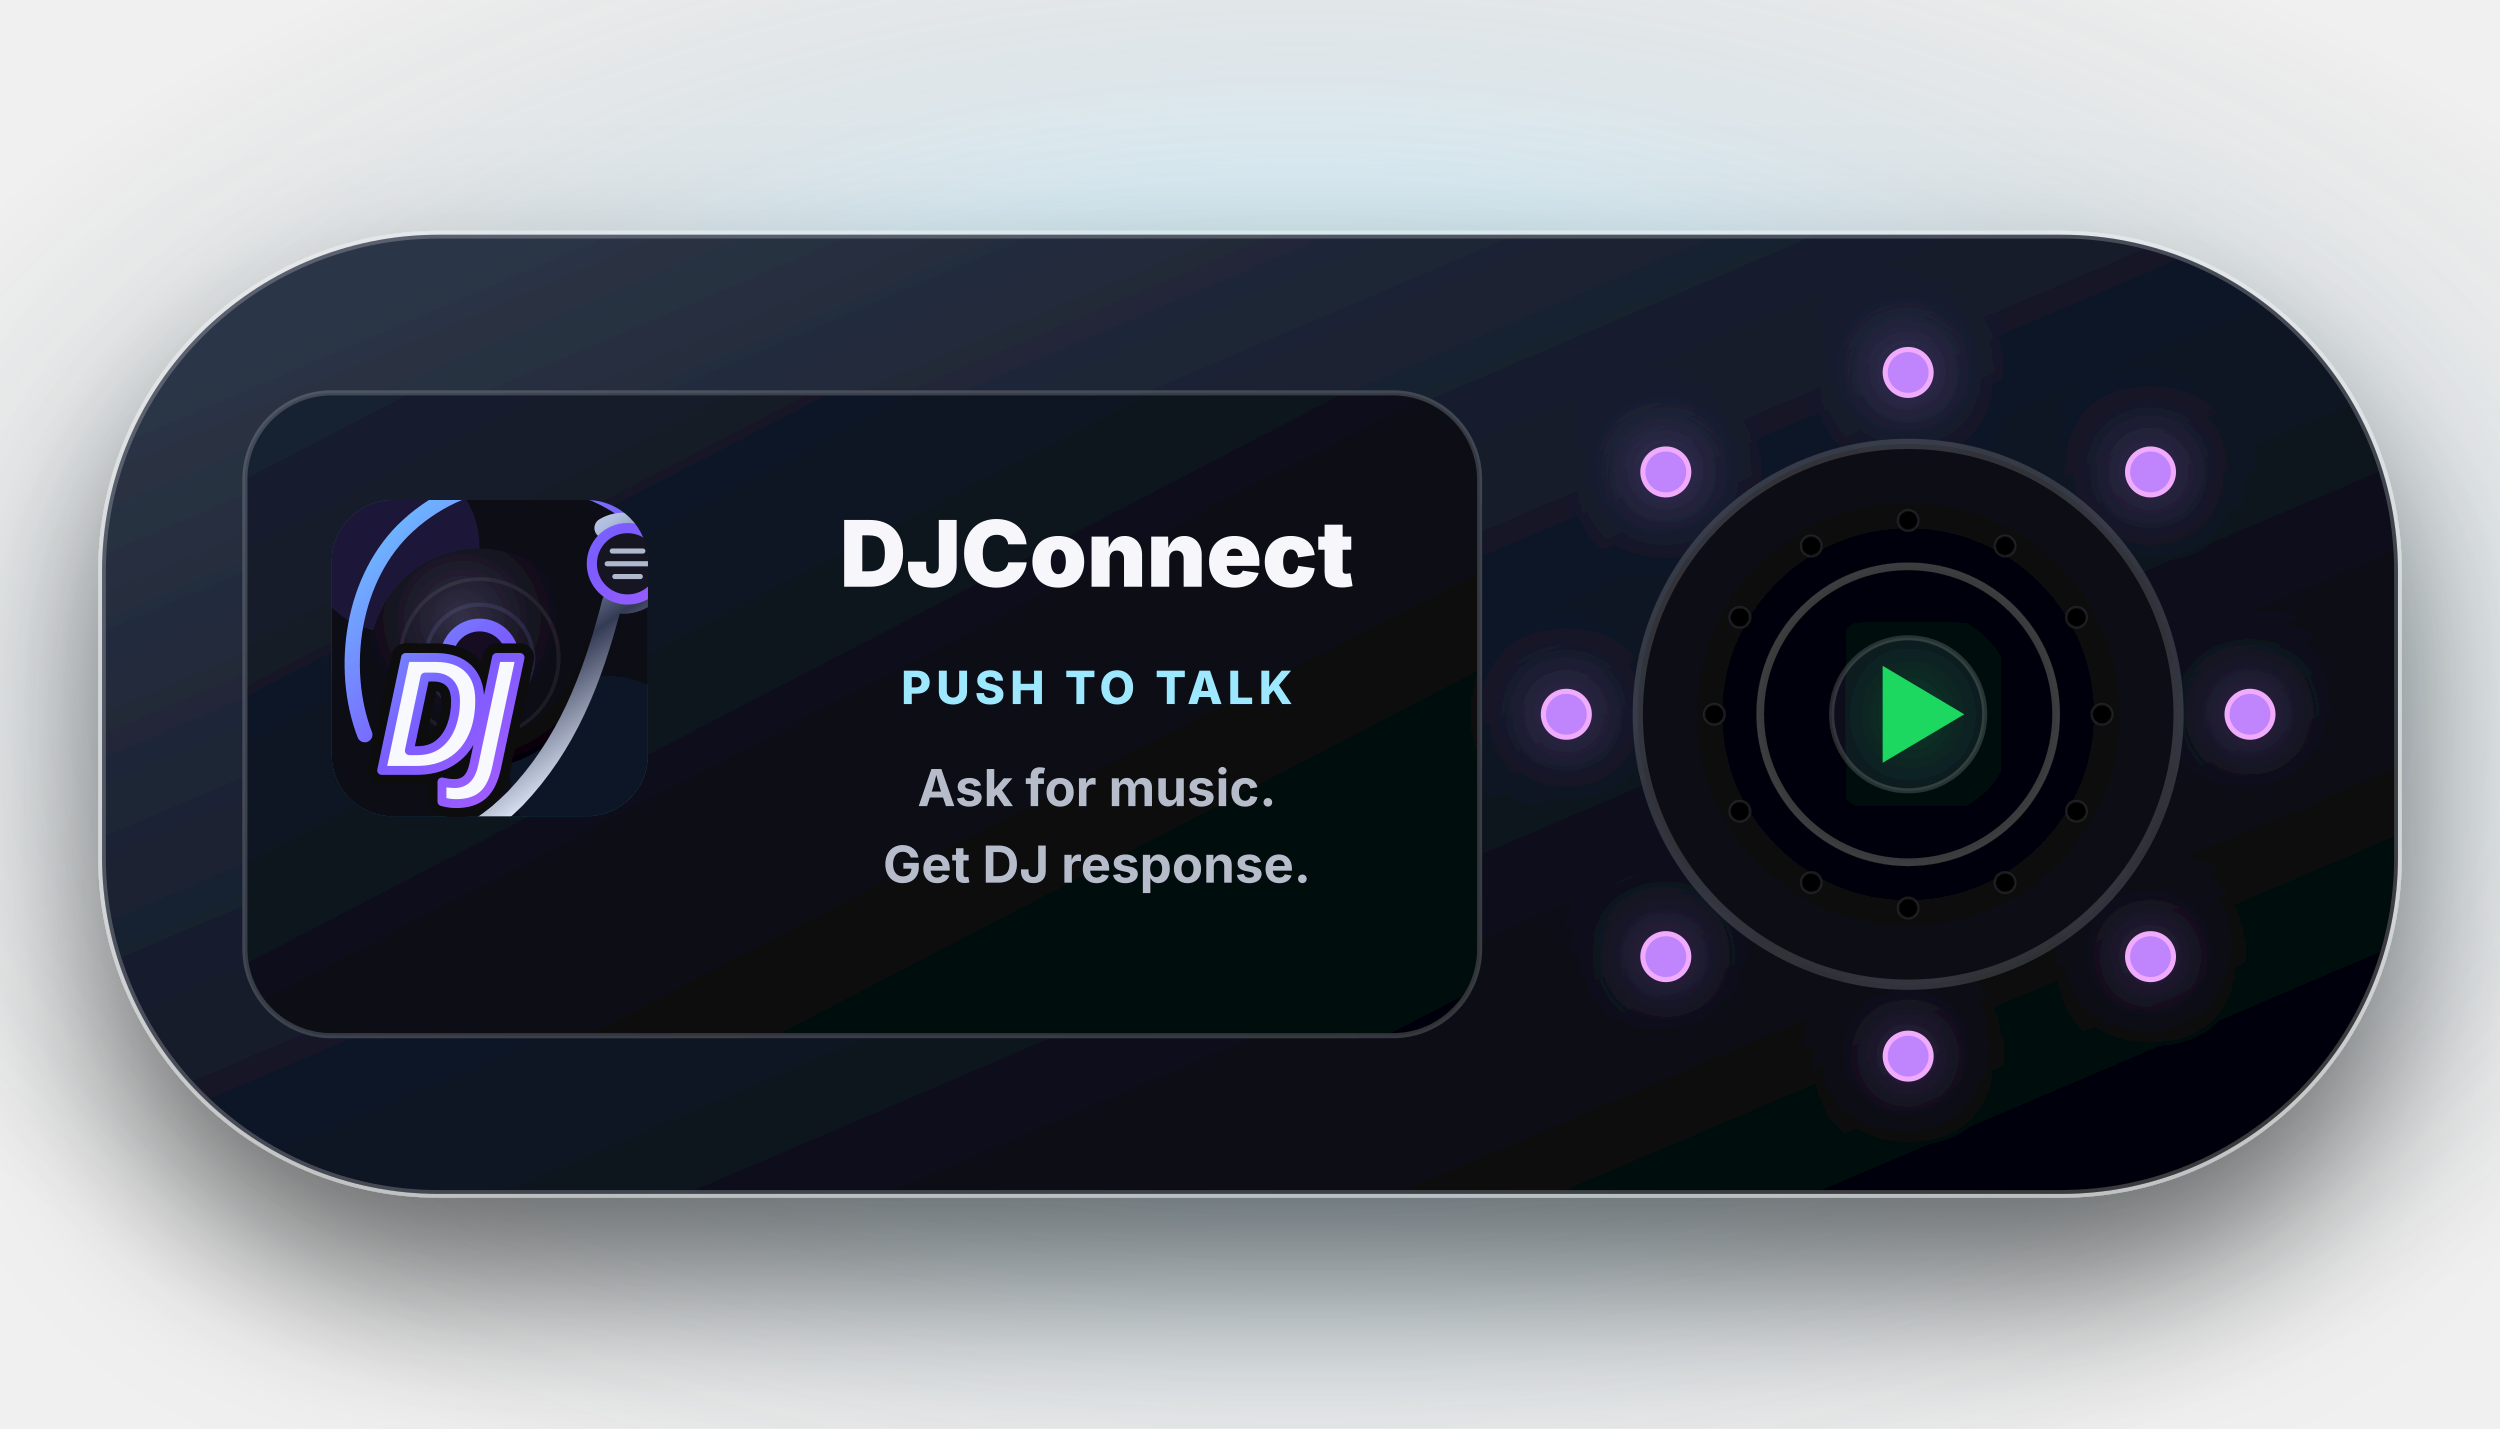
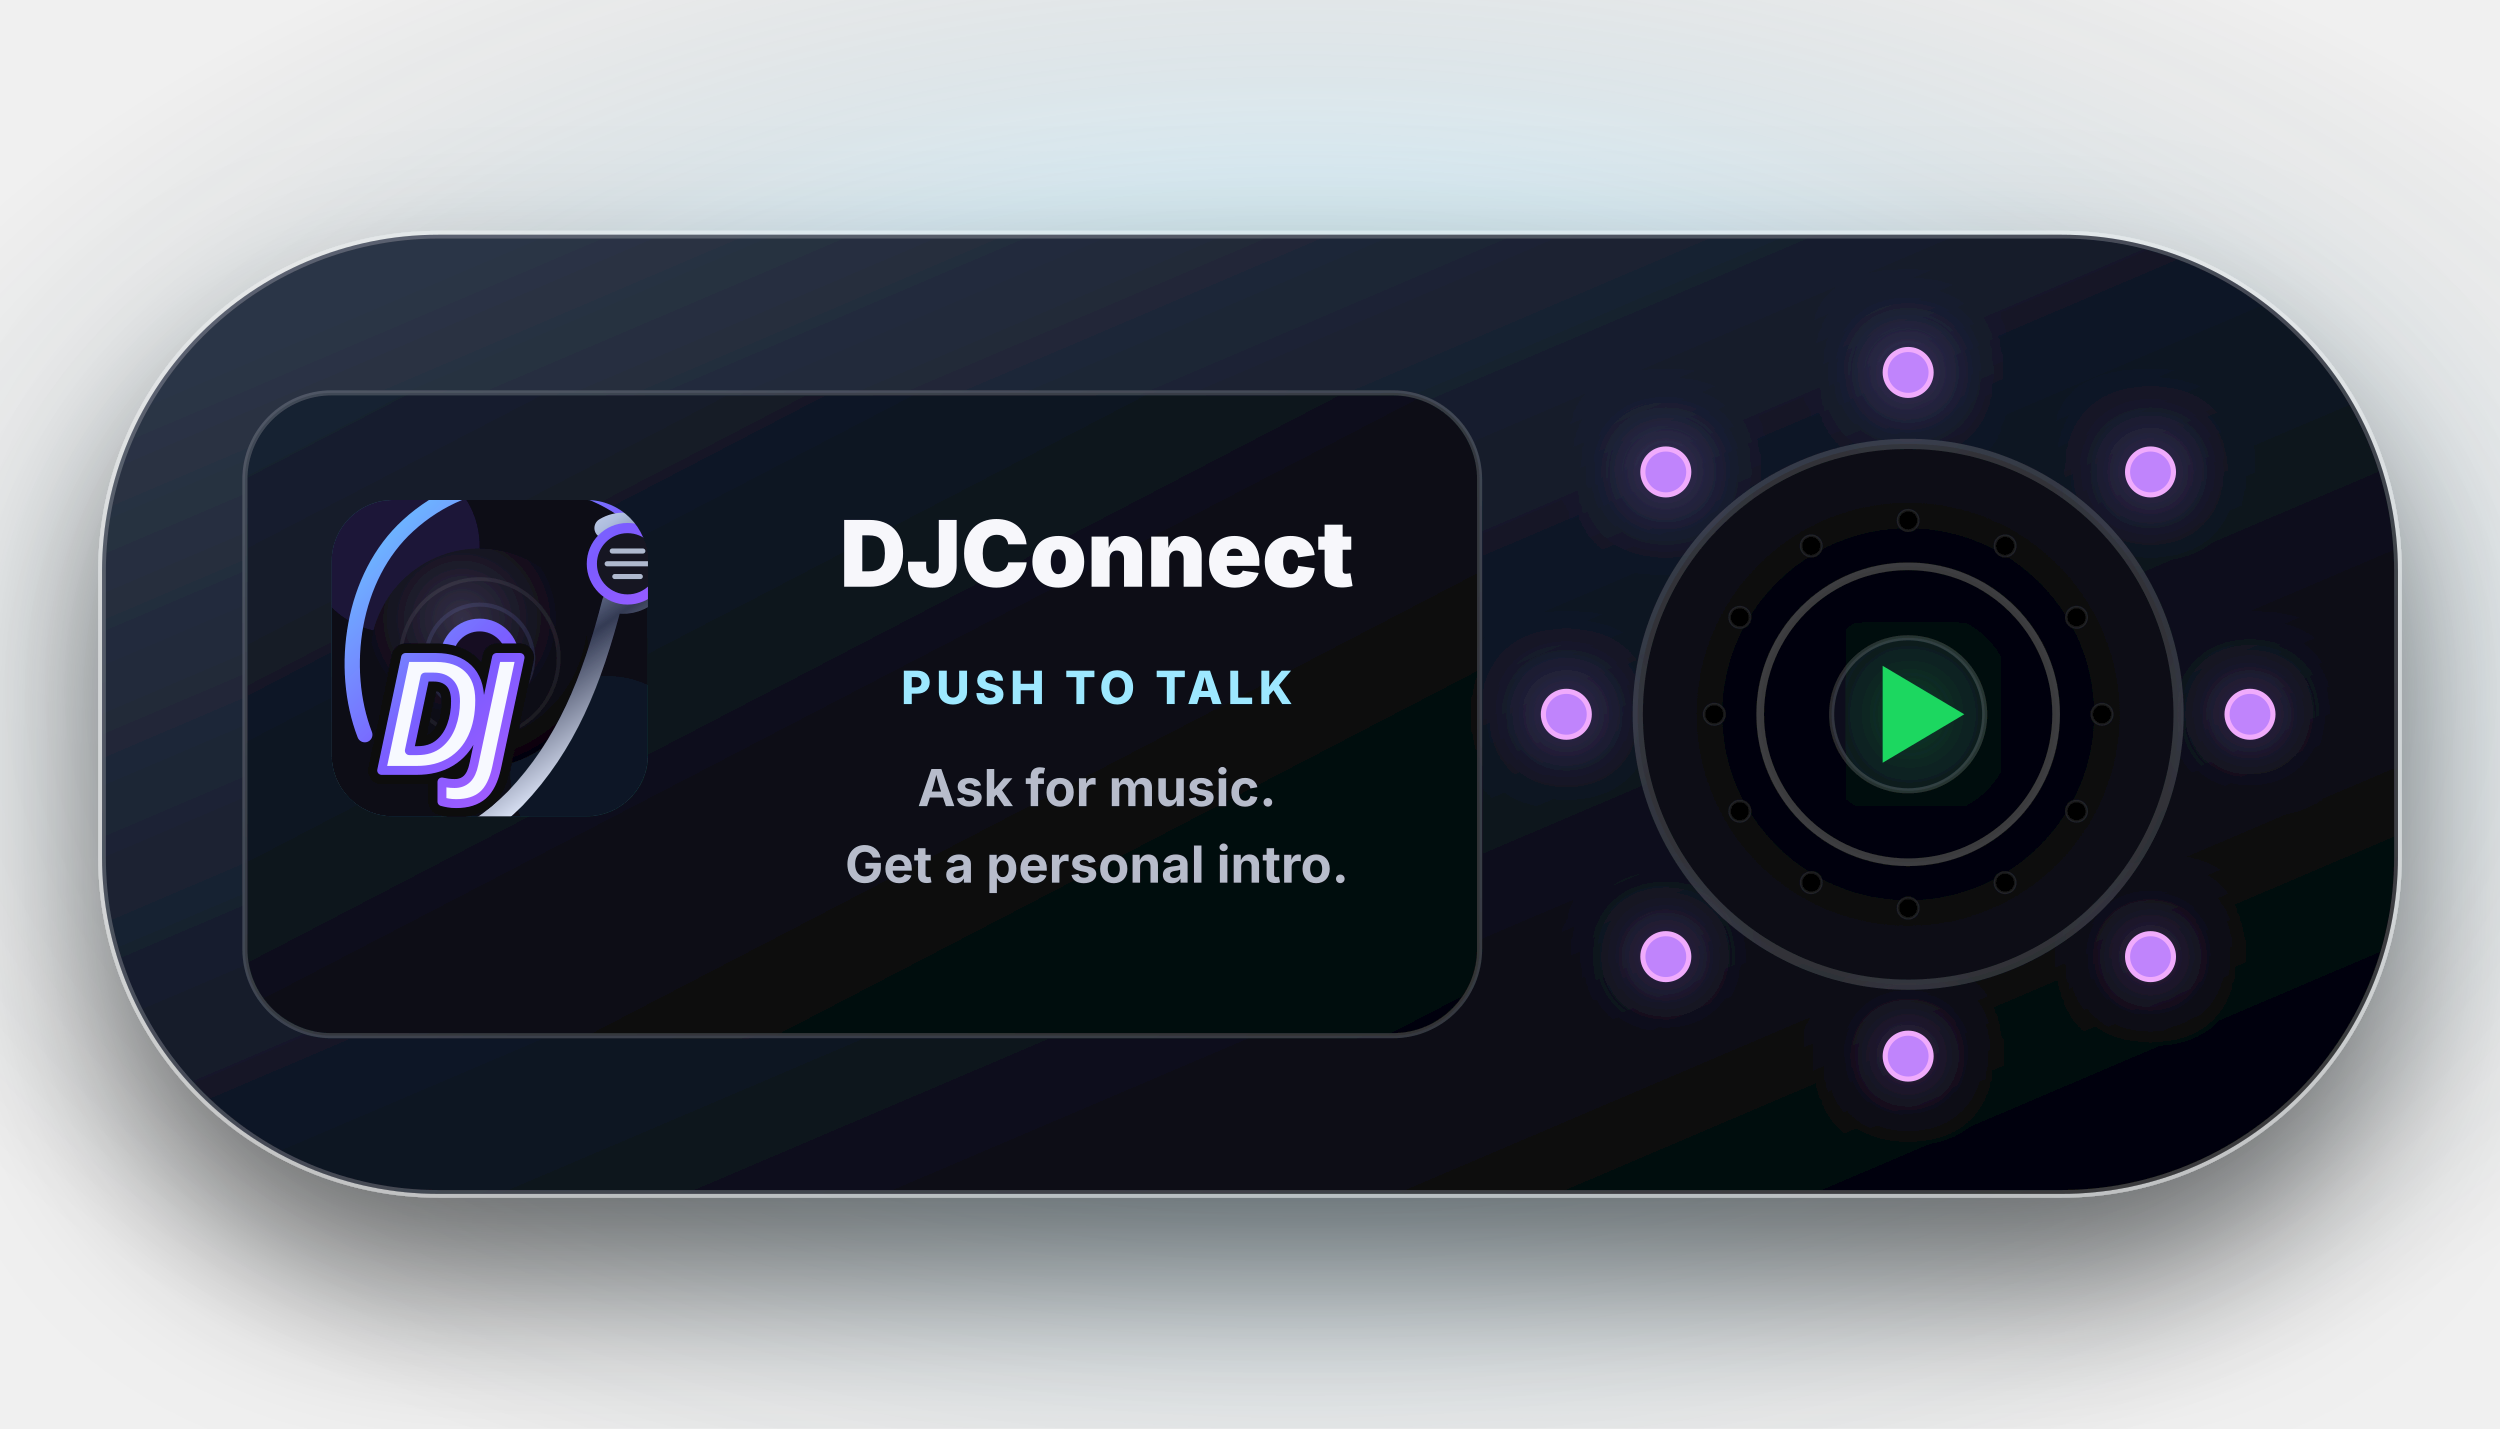
<svg xmlns="http://www.w3.org/2000/svg" viewBox="0 0 980 560" role="img" aria-labelledby="title desc">
  <defs>
    <radialGradient id="glow" cx="52%" cy="48%" r="62%">
      <stop offset="0%" stop-color="#1ed760" stop-opacity="0.34" />
      <stop offset="58%" stop-color="#38bdf8" stop-opacity="0.13" />
      <stop offset="100%" stop-color="#000" stop-opacity="0" />
    </radialGradient>
    <linearGradient id="body" x1="10%" x2="94%" y1="8%" y2="92%">
      <stop offset="0%" stop-color="#2c3546" />
      <stop offset="46%" stop-color="#111827" />
      <stop offset="100%" stop-color="#030407" />
    </linearGradient>
    <linearGradient id="screen" x1="0%" x2="100%" y1="0%" y2="100%">
      <stop offset="0%" stop-color="#182233" />
      <stop offset="62%" stop-color="#070b12" />
      <stop offset="100%" stop-color="#050608" />
    </linearGradient>
    <linearGradient id="djAccent" x1="126" y1="190" x2="266" y2="330" gradientUnits="userSpaceOnUse">
      <stop offset="0%" stop-color="#66e0ff" />
      <stop offset="48%" stop-color="#7b5cff" />
      <stop offset="100%" stop-color="#db5cff" />
    </linearGradient>
    <linearGradient id="djMetal" x1="210" y1="190" x2="270" y2="275" gradientUnits="userSpaceOnUse">
      <stop offset="0%" stop-color="#f2f7ff" />
      <stop offset="28%" stop-color="#aebdde" />
      <stop offset="58%" stop-color="#343b54" />
      <stop offset="100%" stop-color="#e4ecff" />
    </linearGradient>
    <radialGradient id="djVinyl" cx="42%" cy="32%" r="76%">
      <stop offset="0%" stop-color="#343047" />
      <stop offset="48%" stop-color="#13111d" />
      <stop offset="100%" stop-color="#030207" />
    </radialGradient>
    <filter id="shadow" x="-20%" y="-30%" width="140%" height="170%">
      <feDropShadow dx="0" dy="34" stdDeviation="32" flood-color="#000" flood-opacity="0.55" />
    </filter>
    <filter id="greenGlow" x="-45%" y="-45%" width="190%" height="190%">
      <feDropShadow dx="0" dy="0" stdDeviation="18" flood-color="#1ed760" flood-opacity="0.68" />
    </filter>
    <filter id="purpleGlow" x="-45%" y="-45%" width="190%" height="190%">
      <feDropShadow dx="0" dy="0" stdDeviation="14" flood-color="#c084fc" flood-opacity="0.78" />
    </filter>
    <filter id="iconGlow" x="-45%" y="-45%" width="190%" height="190%">
      <feDropShadow dx="0" dy="0" stdDeviation="12" flood-color="#7b5cff" flood-opacity="0.62" />
      <feDropShadow dx="0" dy="0" stdDeviation="18" flood-color="#66e0ff" flood-opacity="0.24" />
    </filter>
    <clipPath id="screenClip">
      <rect x="96" y="154" width="484" height="252" rx="34" />
    </clipPath>
    <clipPath id="djIconClip">
      <rect x="130" y="196" width="124" height="124" rx="24" />
    </clipPath>
  </defs>
  <rect width="980" height="560" fill="url(#glow)" />
  <g filter="url(#shadow)">
    <rect x="40" y="92" width="900" height="376" rx="132" fill="url(#body)" stroke="rgba(255,255,255,0.22)" stroke-width="3" />
    <rect x="96" y="154" width="484" height="252" rx="34" fill="url(#screen)" stroke="rgba(255,255,255,0.18)" stroke-width="2" />
    <g clip-path="url(#screenClip)">
      <g clip-path="url(#djIconClip)" filter="url(#iconGlow)">
        <rect x="130" y="196" width="124" height="124" rx="24" fill="#0b0815" />
        <circle cx="154" cy="214" r="34" fill="#7d5cff" opacity="0.15" />
        <circle cx="238" cy="303" r="38" fill="#3ce1ff" opacity="0.08" />
        <path d="M143 288c-10-26-5-62 17-82 24-22 60-24 86-5 23 17 31 50 20 78" fill="none" stroke="url(#djAccent)" stroke-width="6" stroke-linecap="round" />
        <circle cx="188" cy="258" r="43" fill="url(#djVinyl)" />
        <circle cx="188" cy="258" r="31" fill="none" stroke="#fff" stroke-opacity="0.07" stroke-width="1.5" />
        <circle cx="188" cy="258" r="21" fill="none" stroke="#8fa0ff" stroke-opacity="0.13" stroke-width="1.6" />
        <circle cx="188" cy="258" r="13" fill="#151023" stroke="url(#djAccent)" stroke-width="5" />
        <path d="M237 207c10-6 23 2 23 14 0 10-10 18-20 15-8 31-18 56-38 77-9 9-18 15-27 18" fill="none" stroke="url(#djMetal)" stroke-width="8" stroke-linecap="round" stroke-linejoin="round" />
        <circle cx="246" cy="221" r="14" fill="#131522" stroke="url(#djAccent)" stroke-width="4" />
        <path d="M240 216h12M238 221h16M241 226h10" stroke="#dbe6ff" stroke-opacity="0.78" stroke-width="2" stroke-linecap="round" />
        <text x="148" y="302" fill="#080711" stroke="#080711" stroke-width="11" stroke-linejoin="round" font-family="Avenir Next, Arial Black, Impact, sans-serif" font-style="italic" font-weight="900" font-size="62" letter-spacing="-7">DJ</text>
        <text x="148" y="302" fill="#f7f9ff" stroke="url(#djAccent)" stroke-width="3.5" stroke-linejoin="round" font-family="Avenir Next, Arial Black, Impact, sans-serif" font-style="italic" font-weight="900" font-size="62" letter-spacing="-7">DJ</text>
      </g>
      <text x="430" y="230" text-anchor="middle" fill="#f7f7fb" font-family="Inter, Arial, sans-serif" font-size="36" font-weight="900">DJConnect</text>
      <text x="430" y="276" text-anchor="middle" fill="#9de8ff" font-family="Inter, Arial, sans-serif" font-size="18" font-weight="800" letter-spacing="2">PUSH TO TALK</text>
      <text x="430" y="316" text-anchor="middle" fill="#b7bccb" font-family="Inter, Arial, sans-serif" font-size="20" font-weight="700">Ask for music.</text>
-       <text x="430" y="346" text-anchor="middle" fill="#b7bccb" font-family="Inter, Arial, sans-serif" font-size="20" font-weight="700">Get DJ response.</text>
+       <text x="430" y="346" text-anchor="middle" fill="#b7bccb" font-family="Inter, Arial, sans-serif" font-size="20" font-weight="700">Get a personal intro.</text>
    </g>
    <circle cx="748" cy="280" r="106" fill="#0a0d13" stroke="rgba(255,255,255,0.16)" stroke-width="4" />
    <g fill="#c084fc" stroke="#f0abfc" stroke-width="2" filter="url(#purpleGlow)">
      <circle cx="748" cy="146" r="9" />
      <circle cx="843" cy="185" r="9" />
      <circle cx="882" cy="280" r="9" />
      <circle cx="843" cy="375" r="9" />
      <circle cx="748" cy="414" r="9" />
      <circle cx="653" cy="375" r="9" />
      <circle cx="614" cy="280" r="9" />
      <circle cx="653" cy="185" r="9" />
    </g>
    <circle cx="748" cy="280" r="78" fill="#05060a" stroke="#090b11" stroke-width="10" />
    <circle cx="748" cy="280" r="58" fill="#020308" stroke="rgba(255,255,255,0.22)" stroke-width="3" />
    <g fill="#000" stroke="rgba(255,255,255,0.10)" stroke-width="1">
      <circle cx="748" cy="204" r="4" />
      <circle cx="786" cy="214" r="4" />
      <circle cx="814" cy="242" r="4" />
      <circle cx="824" cy="280" r="4" />
      <circle cx="814" cy="318" r="4" />
      <circle cx="786" cy="346" r="4" />
      <circle cx="748" cy="356" r="4" />
      <circle cx="710" cy="346" r="4" />
      <circle cx="682" cy="318" r="4" />
      <circle cx="672" cy="280" r="4" />
      <circle cx="682" cy="242" r="4" />
      <circle cx="710" cy="214" r="4" />
    </g>
    <circle cx="748" cy="280" r="30" fill="#0d111b" stroke="rgba(255,255,255,0.16)" stroke-width="2" />
    <path d="M748 224v22" stroke="#c084fc" stroke-width="7" stroke-linecap="round" filter="url(#purpleGlow)" />
    <polygon points="738,261 738,299 770,280" fill="#1ed760" filter="url(#greenGlow)" />
  </g>
</svg>
